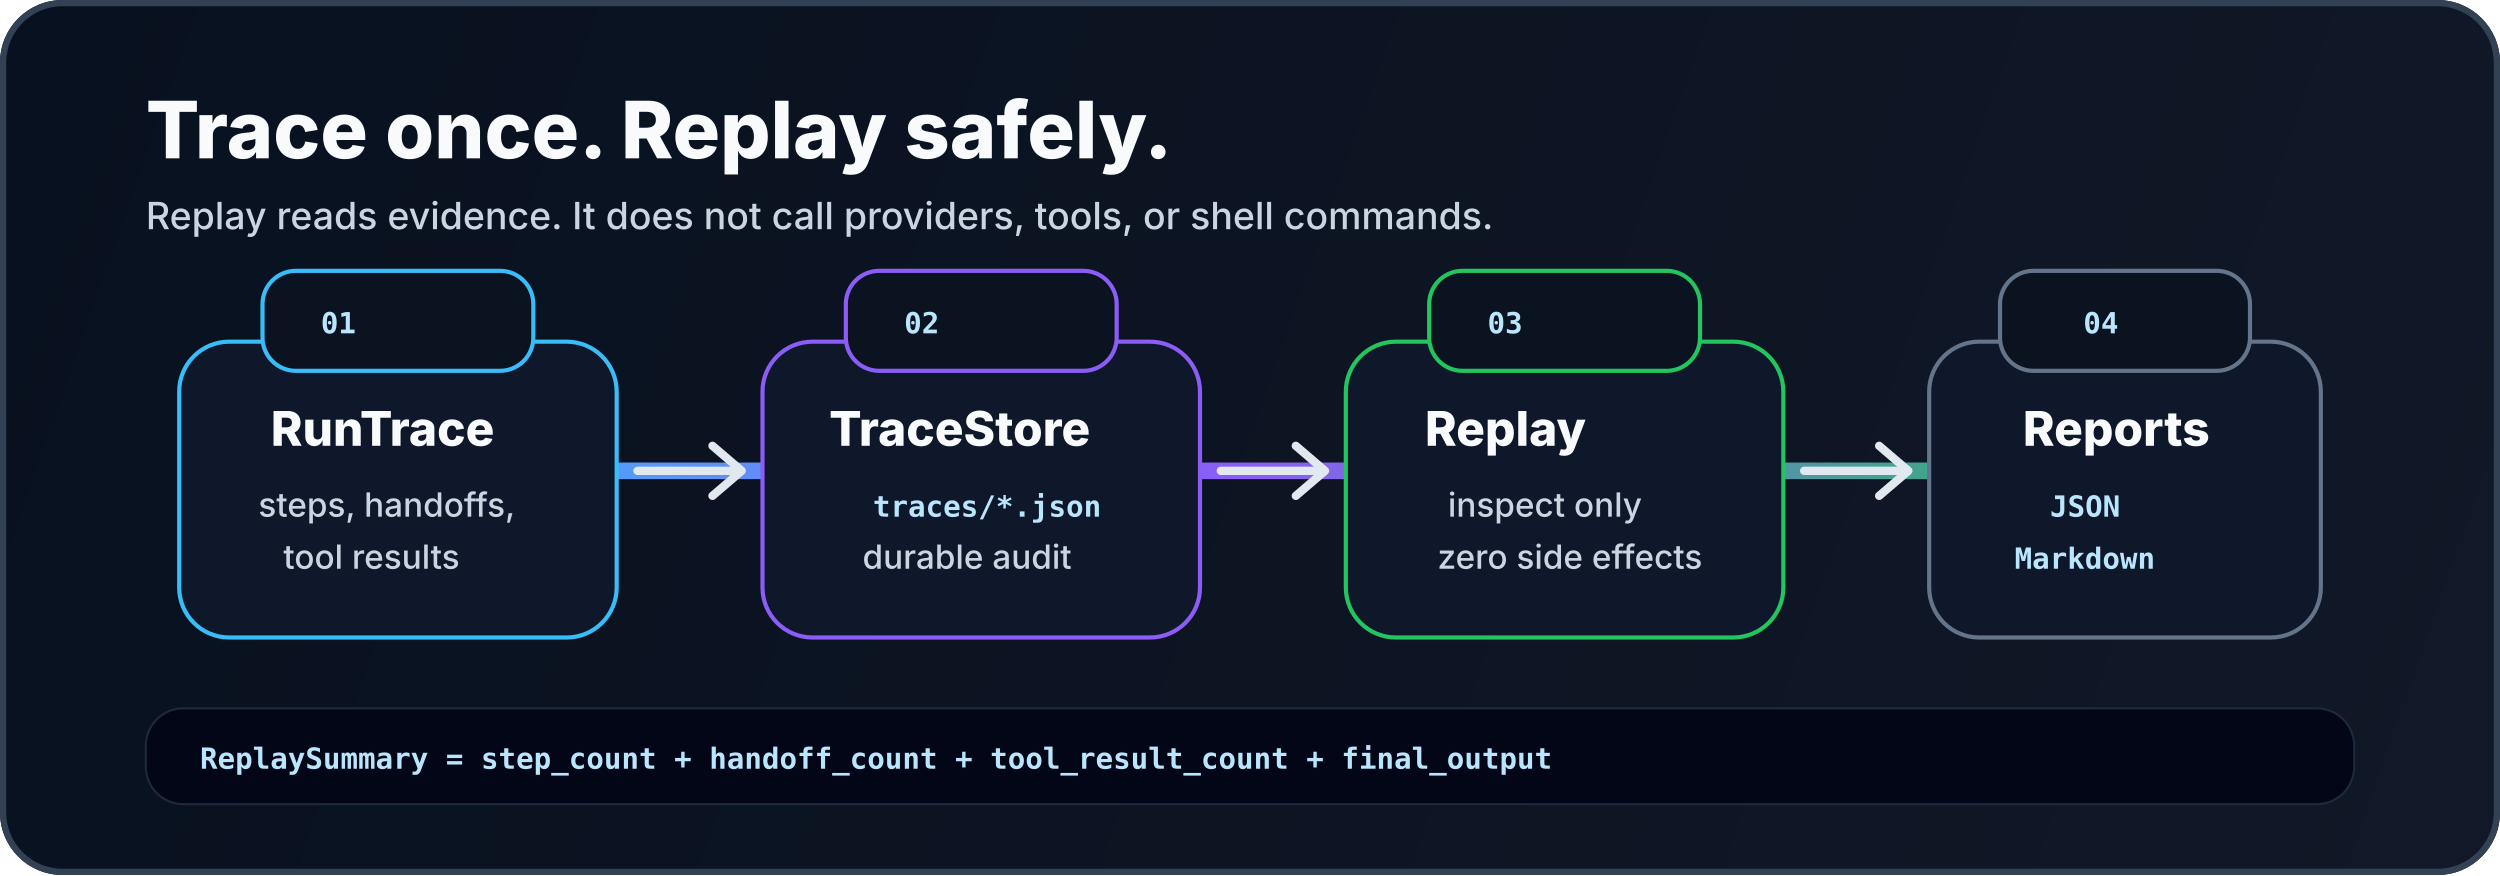
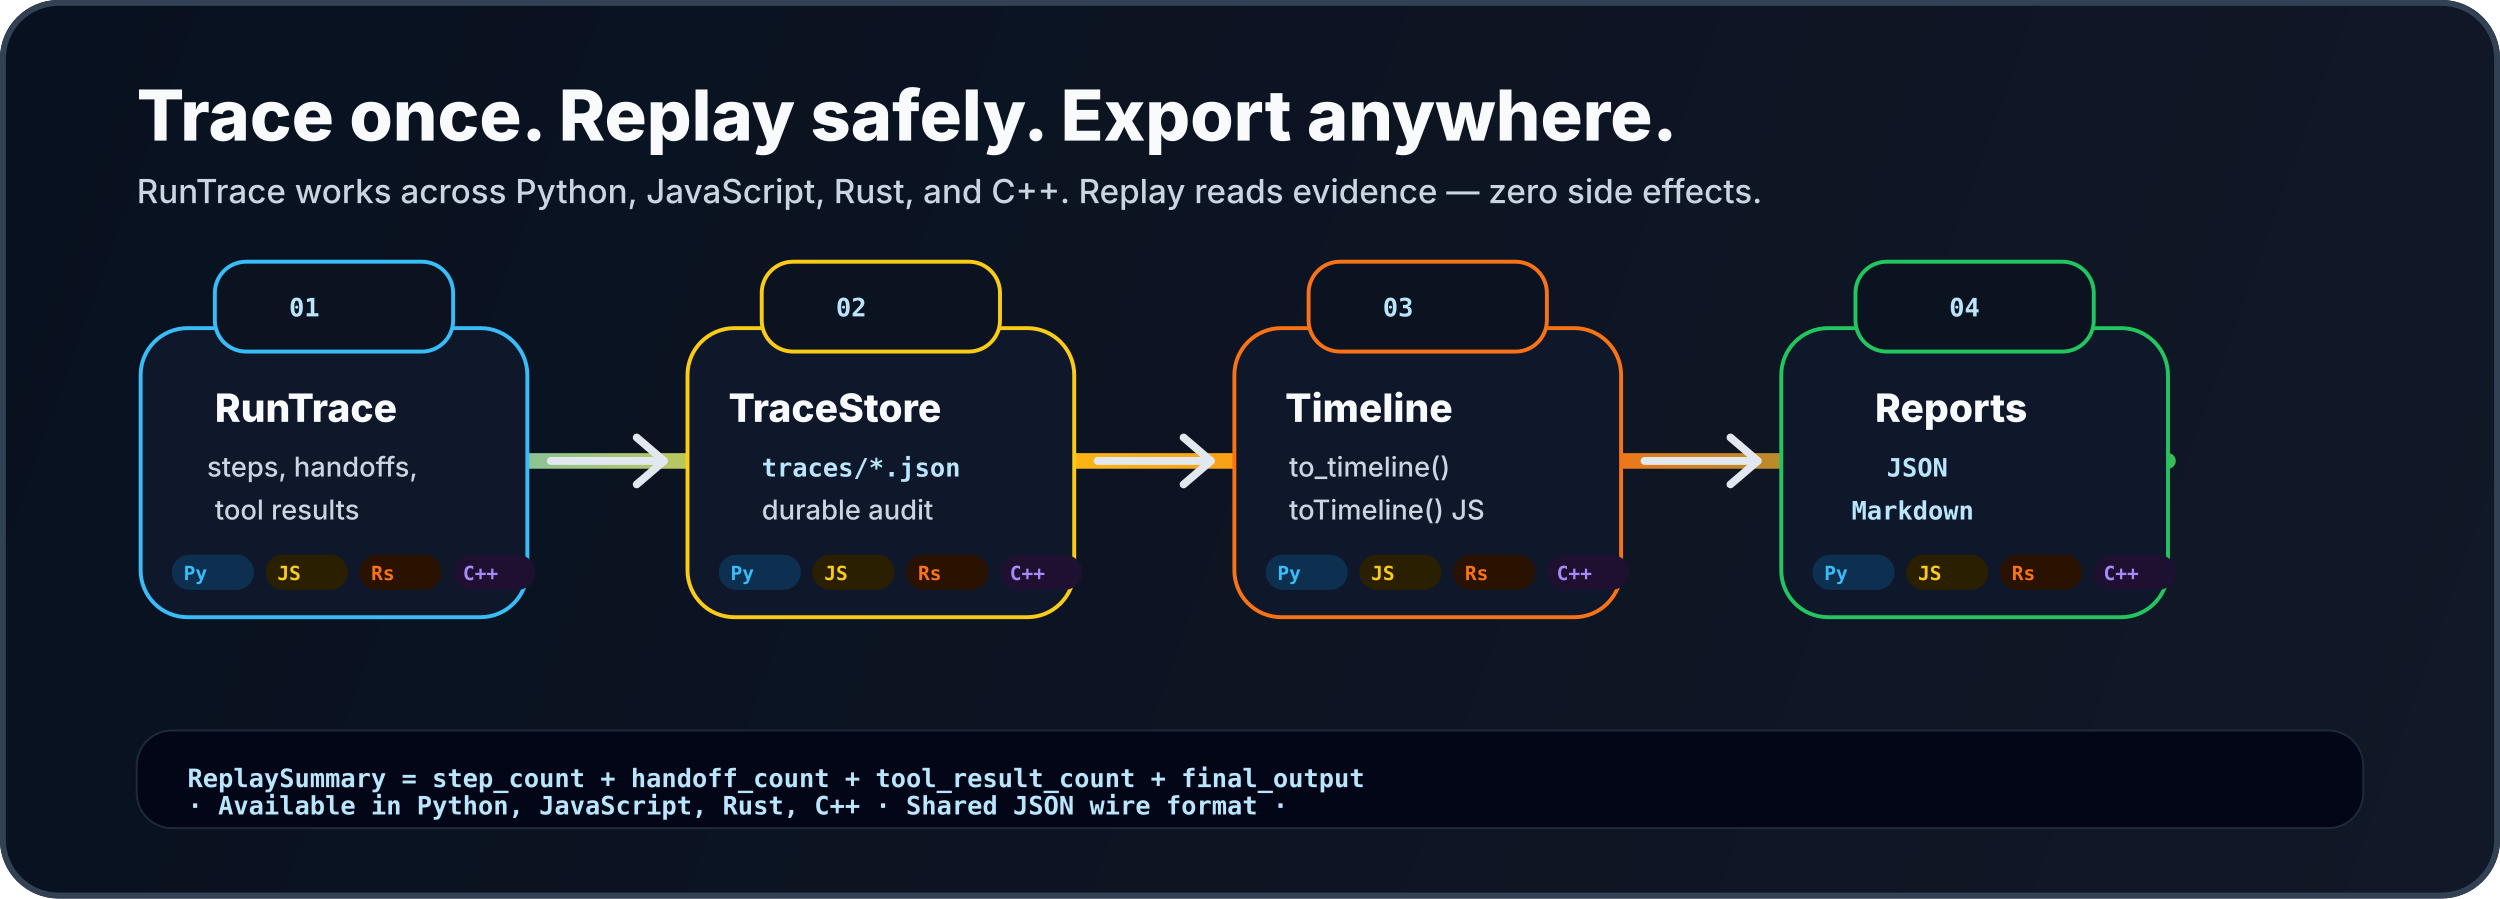
- <svg xmlns="http://www.w3.org/2000/svg" width="1200" height="420" viewBox="0 0 1200 420" fill="none" role="img" aria-labelledby="title desc">
+ <svg xmlns="http://www.w3.org/2000/svg" width="1280" height="460" viewBox="0 0 1280 460" fill="none" role="img" aria-labelledby="title desc">
  <defs>
-     <linearGradient id="bg" x1="0" y1="0" x2="1200" y2="420" gradientUnits="userSpaceOnUse">
+     <linearGradient id="bg" x1="0" y1="0" x2="1280" y2="460" gradientUnits="userSpaceOnUse">
      <stop stop-color="#08111F" />
      <stop offset="1" stop-color="#111827" />
    </linearGradient>
-     <linearGradient id="pipe" x1="128" y1="226" x2="1070" y2="226" gradientUnits="userSpaceOnUse">
+     <linearGradient id="pipe" x1="120" y1="230" x2="1160" y2="230" gradientUnits="userSpaceOnUse">
      <stop stop-color="#38BDF8" />
-       <stop offset="0.5" stop-color="#8B5CF6" />
+       <stop offset="0.33" stop-color="#facc15" />
+       <stop offset="0.66" stop-color="#f97316" />
      <stop offset="1" stop-color="#22C55E" />
    </linearGradient>
    <style>
-       .heading { font: 800 38px Inter, ui-sans-serif, system-ui, sans-serif; fill: #F8FAFC; letter-spacing: 0; }
-       .sub { font: 500 18px Inter, ui-sans-serif, system-ui, sans-serif; fill: #CBD5E1; letter-spacing: 0; }
-       .label { font: 800 23px Inter, ui-sans-serif, system-ui, sans-serif; fill: #F8FAFC; letter-spacing: 0; }
-       .body { font: 500 16px Inter, ui-sans-serif, system-ui, sans-serif; fill: #CBD5E1; letter-spacing: 0; }
-       .mono { font: 700 14px "JetBrains Mono", "SFMono-Regular", Consolas, monospace; fill: #BAE6FD; letter-spacing: 0; }
+       .heading { font: 800 36px Inter, ui-sans-serif, system-ui, sans-serif; fill: #F8FAFC; }
+       .sub { font: 500 17px Inter, ui-sans-serif, system-ui, sans-serif; fill: #CBD5E1; }
+       .label { font: 800 20px Inter, ui-sans-serif, system-ui, sans-serif; fill: #F8FAFC; }
+       .body { font: 500 14px Inter, ui-sans-serif, system-ui, sans-serif; fill: #CBD5E1; }
+       .mono { font: 700 13px "JetBrains Mono", "SFMono-Regular", Consolas, monospace; fill: #BAE6FD; }
+       .langTag { font: 800 10px "JetBrains Mono", "SFMono-Regular", Consolas, monospace; }
    </style>
  </defs>
-   <rect width="1200" height="420" rx="30" fill="url(#bg)" />
-   <rect x="1.5" y="1.5" width="1197" height="417" rx="28.5" stroke="#334155" stroke-width="3" />
-   <text x="70" y="76" class="heading">Trace once. Replay safely.</text>
-   <text x="70" y="110" class="sub">Replay reads evidence. It does not call providers, tools, or shell commands.</text>
-   <path d="M178 226H1024" stroke="url(#pipe)" stroke-width="8" stroke-linecap="round" />
-   <g>
-     <rect x="86" y="164" width="210" height="142" rx="24" fill="#0F172A" stroke="#38BDF8" stroke-width="2" />
-     <rect x="126" y="130" width="130" height="48" rx="16" fill="#0B1220" stroke="#38BDF8" stroke-width="2" />
-     <text x="154" y="160" class="mono">01</text>
-     <text x="130" y="214" class="label">RunTrace</text>
-     <text x="124" y="248" class="body">steps, handoffs,</text>
-     <text x="136" y="273" class="body">tool results</text>
+   <rect width="1280" height="460" rx="30" fill="url(#bg)" />
+   <rect x="1.5" y="1.5" width="1277" height="457" rx="28.5" stroke="#334155" stroke-width="3" />
+   <text x="70" y="72" class="heading">Trace once. Replay safely. Export anywhere.</text>
+   <text x="70" y="104" class="sub">RunTrace works across Python, JavaScript, Rust, and C++. Replay reads evidence — zero side effects.</text>
+   <path d="M170 236H1110" stroke="url(#pipe)" stroke-width="8" stroke-linecap="round" />
+   <rect x="72" y="168" width="198" height="148" rx="24" fill="#0F172A" stroke="#38BDF8" stroke-width="2" />
+   <rect x="110" y="134" width="122" height="46" rx="16" fill="#0B1220" stroke="#38BDF8" stroke-width="2" />
+   <text x="148" y="162" class="mono">01</text>
+   <text x="110" y="216" class="label">RunTrace</text>
+   <text x="106" y="244" class="body">steps, handoffs,</text>
+   <text x="110" y="266" class="body">tool results</text>
+   <g transform="translate(88 284)">
+     <rect width="42" height="18" rx="9" fill="#0e3050" />
+     <text x="6" y="13" class="langTag" fill="#38bdf8">Py</text>
+     <rect x="48" width="42" height="18" rx="9" fill="#2a2000" />
+     <text x="54" y="13" class="langTag" fill="#facc15">JS</text>
+     <rect x="96" width="42" height="18" rx="9" fill="#2a1200" />
+     <text x="102" y="13" class="langTag" fill="#f97316">Rs</text>
+     <rect x="144" width="42" height="18" rx="9" fill="#1e1030" />
+     <text x="149" y="13" class="langTag" fill="#a78bfa">C++</text>
  </g>
-   <g>
-     <rect x="366" y="164" width="210" height="142" rx="24" fill="#0F172A" stroke="#8B5CF6" stroke-width="2" />
-     <rect x="406" y="130" width="130" height="48" rx="16" fill="#0B1220" stroke="#8B5CF6" stroke-width="2" />
-     <text x="434" y="160" class="mono">02</text>
-     <text x="398" y="214" class="label">TraceStore</text>
-     <text x="419" y="248" class="mono">traces/*.json</text>
-     <text x="414" y="273" class="body">durable audit</text>
+   <path d="M282 236H338" stroke="#E2E8F0" stroke-width="4" stroke-linecap="round" />
+   <path d="M326 224L340 236L326 248" stroke="#E2E8F0" stroke-width="4" stroke-linecap="round" stroke-linejoin="round" />
+   <rect x="352" y="168" width="198" height="148" rx="24" fill="#0F172A" stroke="#facc15" stroke-width="2" />
+   <rect x="390" y="134" width="122" height="46" rx="16" fill="#0B1220" stroke="#facc15" stroke-width="2" />
+   <text x="428" y="162" class="mono">02</text>
+   <text x="373" y="216" class="label">TraceStore</text>
+   <text x="390" y="244" class="mono">traces/*.json</text>
+   <text x="390" y="266" class="body">durable audit</text>
+   <g transform="translate(368 284)">
+     <rect width="42" height="18" rx="9" fill="#0e3050" />
+     <text x="6" y="13" class="langTag" fill="#38bdf8">Py</text>
+     <rect x="48" width="42" height="18" rx="9" fill="#2a2000" />
+     <text x="54" y="13" class="langTag" fill="#facc15">JS</text>
+     <rect x="96" width="42" height="18" rx="9" fill="#2a1200" />
+     <text x="102" y="13" class="langTag" fill="#f97316">Rs</text>
+     <rect x="144" width="42" height="18" rx="9" fill="#1e1030" />
+     <text x="149" y="13" class="langTag" fill="#a78bfa">C++</text>
  </g>
-   <g>
-     <rect x="646" y="164" width="210" height="142" rx="24" fill="#0F172A" stroke="#22C55E" stroke-width="2" />
-     <rect x="686" y="130" width="130" height="48" rx="16" fill="#0B1220" stroke="#22C55E" stroke-width="2" />
-     <text x="714" y="160" class="mono">03</text>
-     <text x="684" y="214" class="label">Replay</text>
-     <text x="695" y="248" class="body">inspect only</text>
-     <text x="690" y="273" class="body">zero side effects</text>
+   <path d="M562 236H618" stroke="#E2E8F0" stroke-width="4" stroke-linecap="round" />
+   <path d="M606 224L620 236L606 248" stroke="#E2E8F0" stroke-width="4" stroke-linecap="round" stroke-linejoin="round" />
+   <rect x="632" y="168" width="198" height="148" rx="24" fill="#0F172A" stroke="#f97316" stroke-width="2" />
+   <rect x="670" y="134" width="122" height="46" rx="16" fill="#0B1220" stroke="#f97316" stroke-width="2" />
+   <text x="708" y="162" class="mono">03</text>
+   <text x="658" y="216" class="label">Timeline</text>
+   <text x="660" y="244" class="body">to_timeline()</text>
+   <text x="660" y="266" class="body">toTimeline() JS</text>
+   <g transform="translate(648 284)">
+     <rect width="42" height="18" rx="9" fill="#0e3050" />
+     <text x="6" y="13" class="langTag" fill="#38bdf8">Py</text>
+     <rect x="48" width="42" height="18" rx="9" fill="#2a2000" />
+     <text x="54" y="13" class="langTag" fill="#facc15">JS</text>
+     <rect x="96" width="42" height="18" rx="9" fill="#2a1200" />
+     <text x="102" y="13" class="langTag" fill="#f97316">Rs</text>
+     <rect x="144" width="42" height="18" rx="9" fill="#1e1030" />
+     <text x="149" y="13" class="langTag" fill="#a78bfa">C++</text>
  </g>
-   <g>
-     <rect x="926" y="164" width="188" height="142" rx="24" fill="#0F172A" stroke="#64748B" stroke-width="2" />
-     <rect x="960" y="130" width="120" height="48" rx="16" fill="#0B1220" stroke="#64748B" stroke-width="2" />
-     <text x="1000" y="160" class="mono">04</text>
-     <text x="971" y="214" class="label">Reports</text>
-     <text x="984" y="248" class="mono">JSON</text>
-     <text x="967" y="273" class="mono">Markdown</text>
+   <path d="M842 236H898" stroke="#E2E8F0" stroke-width="4" stroke-linecap="round" />
+   <path d="M886 224L900 236L886 248" stroke="#E2E8F0" stroke-width="4" stroke-linecap="round" stroke-linejoin="round" />
+   <rect x="912" y="168" width="198" height="148" rx="24" fill="#0F172A" stroke="#22C55E" stroke-width="2" />
+   <rect x="950" y="134" width="122" height="46" rx="16" fill="#0B1220" stroke="#22C55E" stroke-width="2" />
+   <text x="998" y="162" class="mono">04</text>
+   <text x="960" y="216" class="label">Reports</text>
+   <text x="966" y="244" class="mono">JSON</text>
+   <text x="948" y="266" class="mono">Markdown</text>
+   <g transform="translate(928 284)">
+     <rect width="42" height="18" rx="9" fill="#0e3050" />
+     <text x="6" y="13" class="langTag" fill="#38bdf8">Py</text>
+     <rect x="48" width="42" height="18" rx="9" fill="#2a2000" />
+     <text x="54" y="13" class="langTag" fill="#facc15">JS</text>
+     <rect x="96" width="42" height="18" rx="9" fill="#2a1200" />
+     <text x="102" y="13" class="langTag" fill="#f97316">Rs</text>
+     <rect x="144" width="42" height="18" rx="9" fill="#1e1030" />
+     <text x="149" y="13" class="langTag" fill="#a78bfa">C++</text>
  </g>
-   <path d="M306 226H354" stroke="#E2E8F0" stroke-width="4" stroke-linecap="round" />
-   <path d="M342 214L356 226L342 238" stroke="#E2E8F0" stroke-width="4" stroke-linecap="round" stroke-linejoin="round" />
-   <path d="M586 226H634" stroke="#E2E8F0" stroke-width="4" stroke-linecap="round" />
-   <path d="M622 214L636 226L622 238" stroke="#E2E8F0" stroke-width="4" stroke-linecap="round" stroke-linejoin="round" />
-   <path d="M866 226H914" stroke="#E2E8F0" stroke-width="4" stroke-linecap="round" />
-   <path d="M902 214L916 226L902 238" stroke="#E2E8F0" stroke-width="4" stroke-linecap="round" stroke-linejoin="round" />
-   <rect x="70" y="340" width="1060" height="46" rx="18" fill="#020617" stroke="#1E293B" />
-   <text x="96" y="369" class="mono">ReplaySummary = step_count + handoff_count + tool_result_count + final_output</text>
+   <rect x="70" y="374" width="1140" height="50" rx="18" fill="#020617" stroke="#1E293B" />
+   <text x="96" y="403" class="mono">ReplaySummary = step_count + handoff_count + tool_result_count + final_output</text>
+   <text x="96" y="417" class="mono" font-size="11" fill="#64748b">· Available in Python, JavaScript, Rust, C++ · Shared JSON wire format ·</text>
</svg>
